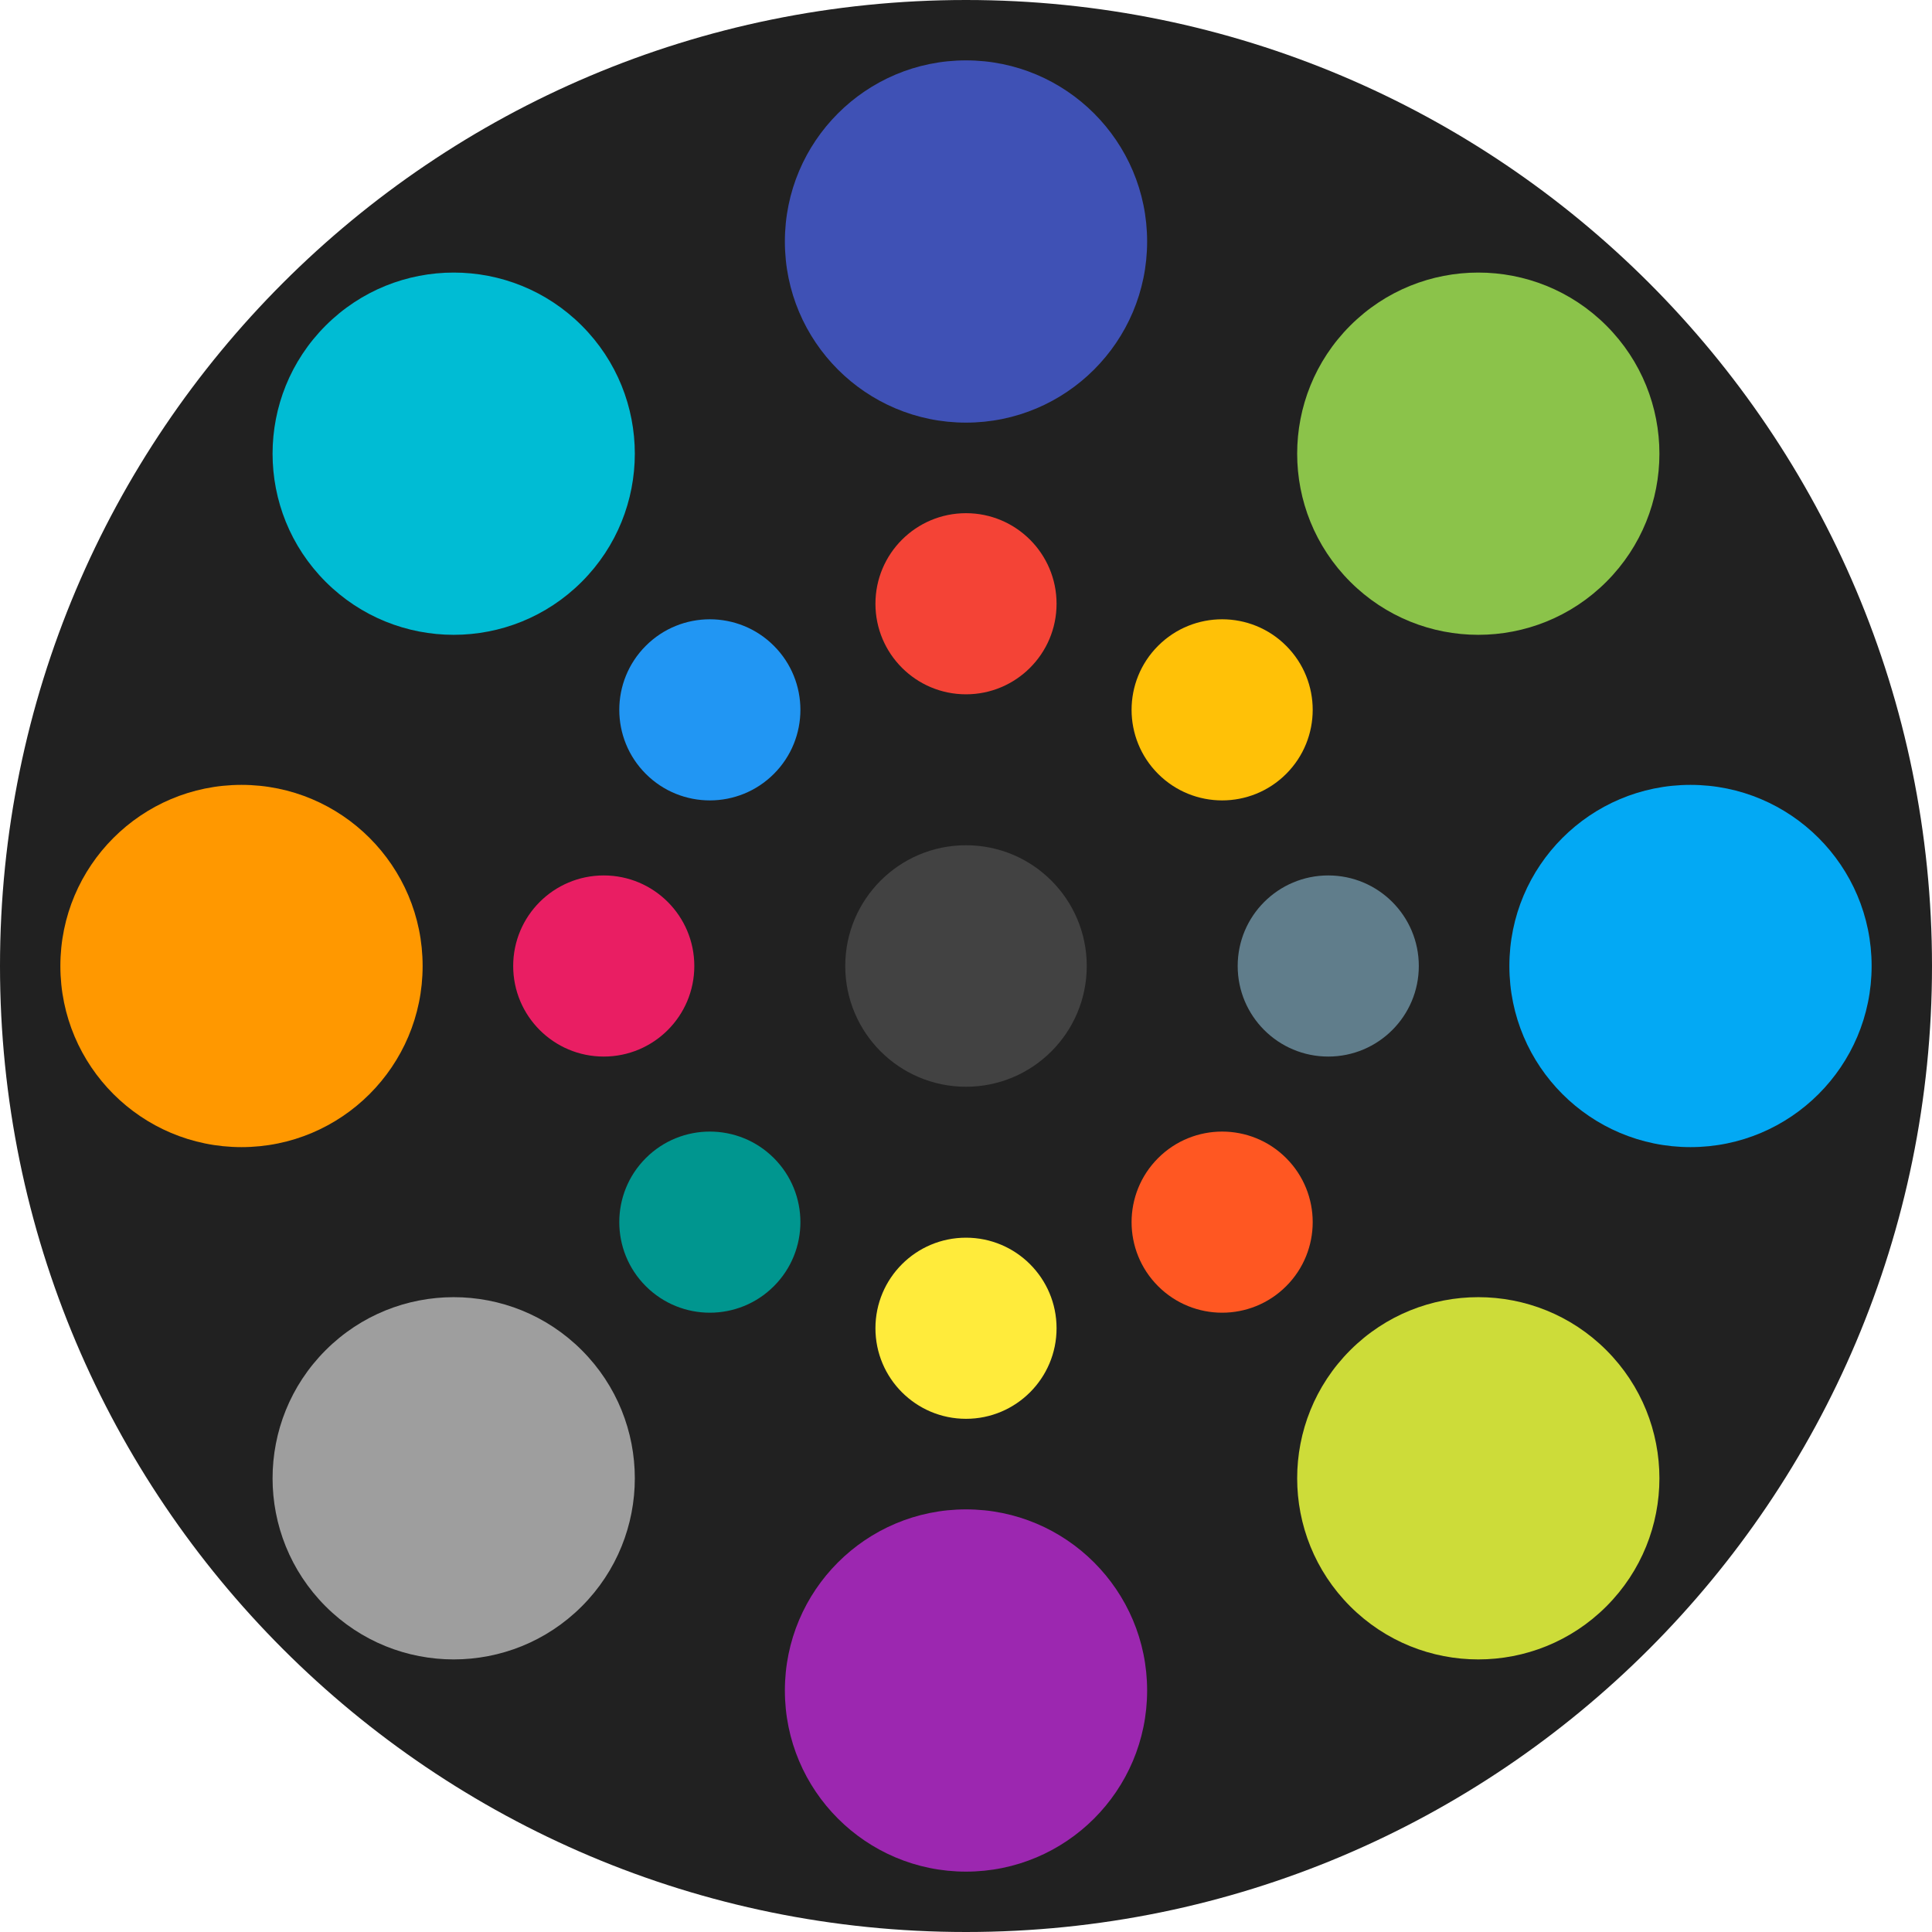
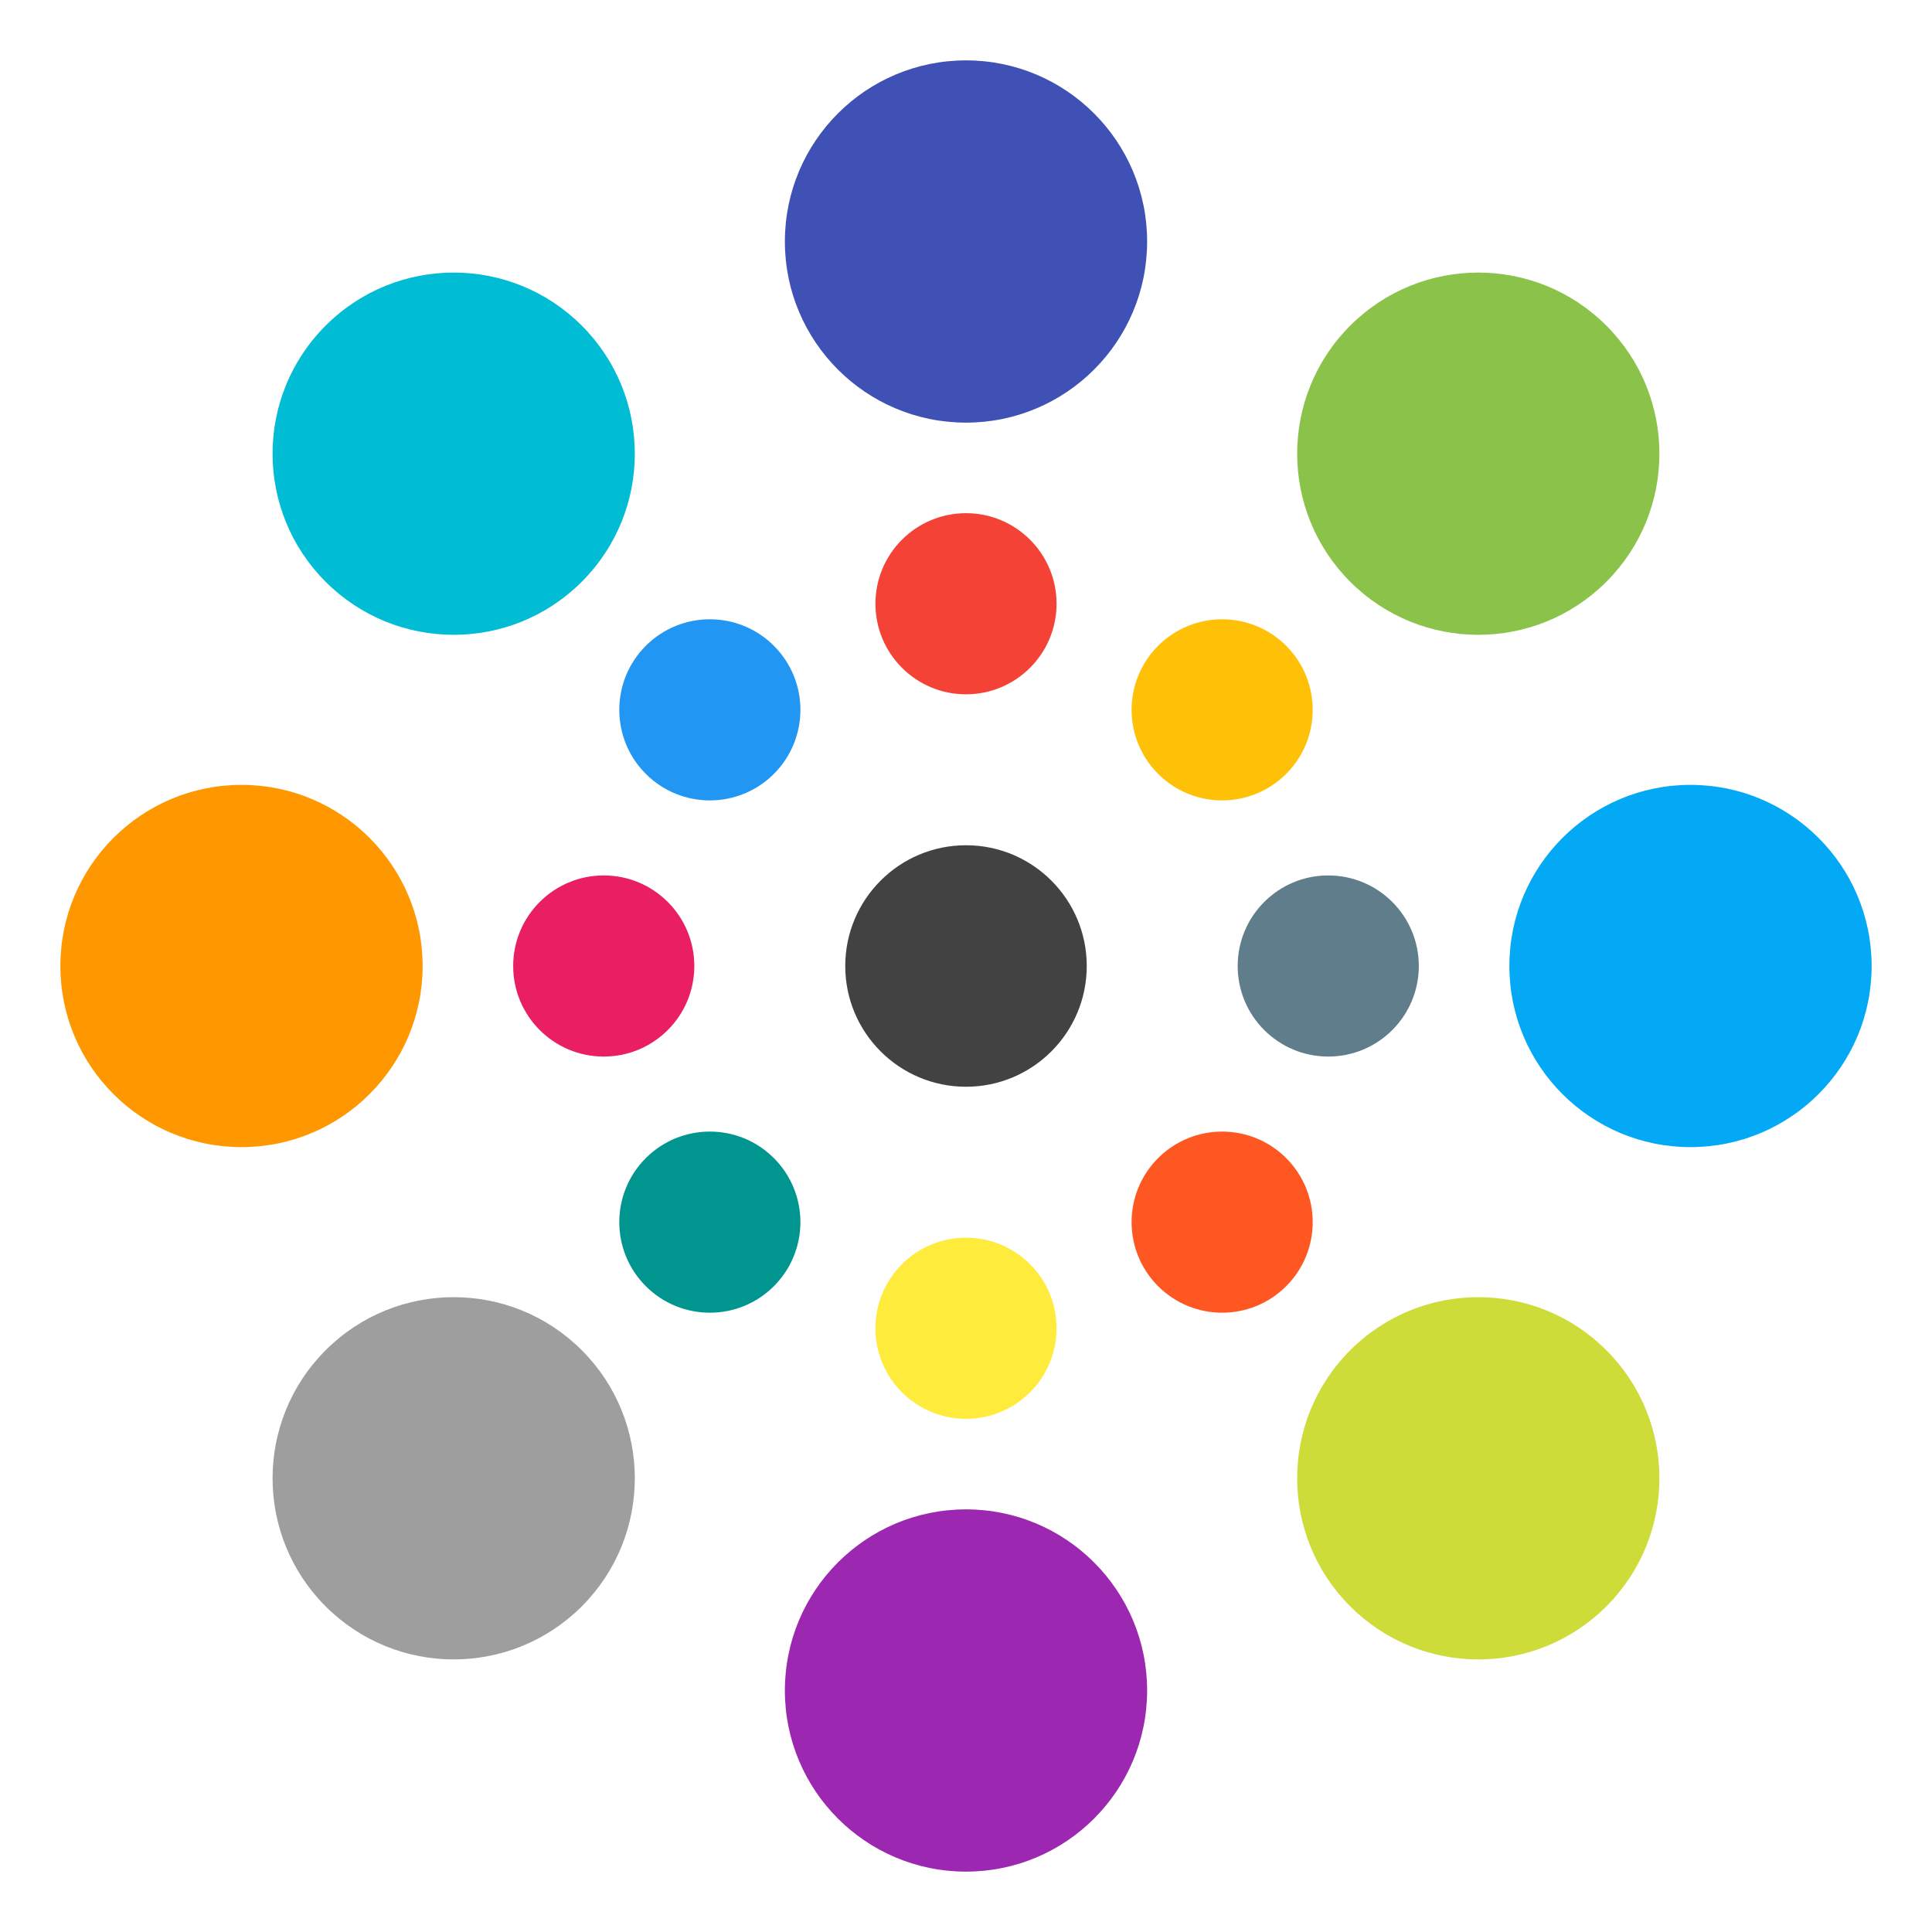
<svg xmlns="http://www.w3.org/2000/svg" viewBox="0 0 128 128">
-   <circle cx="64" cy="64" r="64" fill="#212121" />
  <circle cx="64" cy="16" r="12" fill="#3f51b5" />
  <circle r="12" cy="112" cx="64" fill="#9c27b0" />
  <circle r="12" cy="-112" cx="64" transform="rotate(90)" fill="#03a9f4" />
  <circle cx="64" cy="-16" r="12" transform="rotate(90)" fill="#ff9800" />
  <circle r="12" cy="-48" cx="90.509" transform="rotate(45)" fill="#8bc34a" />
  <circle cx="90.509" cy="48" r="12" transform="rotate(45)" fill="#9e9e9e" />
  <circle cy="-138.509" r="12" transform="rotate(135)" fill="#cddc39" />
  <circle r="12" cy="-42.509" transform="rotate(135)" fill="#00bcd4" />
  <circle r="6" cx="64" cy="40" fill="#f44336" />
  <circle r="6" cy="88" cx="64" fill="#ffeb3b" />
  <circle r="6" cy="-88" cx="64" transform="rotate(90)" fill="#607d8b" />
  <circle r="6" cx="64" cy="-40" transform="rotate(90)" fill="#e91e63" />
  <circle r="6" cy="-24" cx="90.509" transform="rotate(45)" fill="#ffc107" />
  <circle cx="90.509" cy="24" r="6" transform="rotate(45)" fill="#00968f" />
  <circle cy="-114.509" r="6" transform="rotate(135)" fill="#ff5722" />
  <circle r="6" cy="-66.509" transform="rotate(135)" fill="#2196f3" />
  <circle cx="64" cy="64" r="8" fill="#424242" />
</svg>
